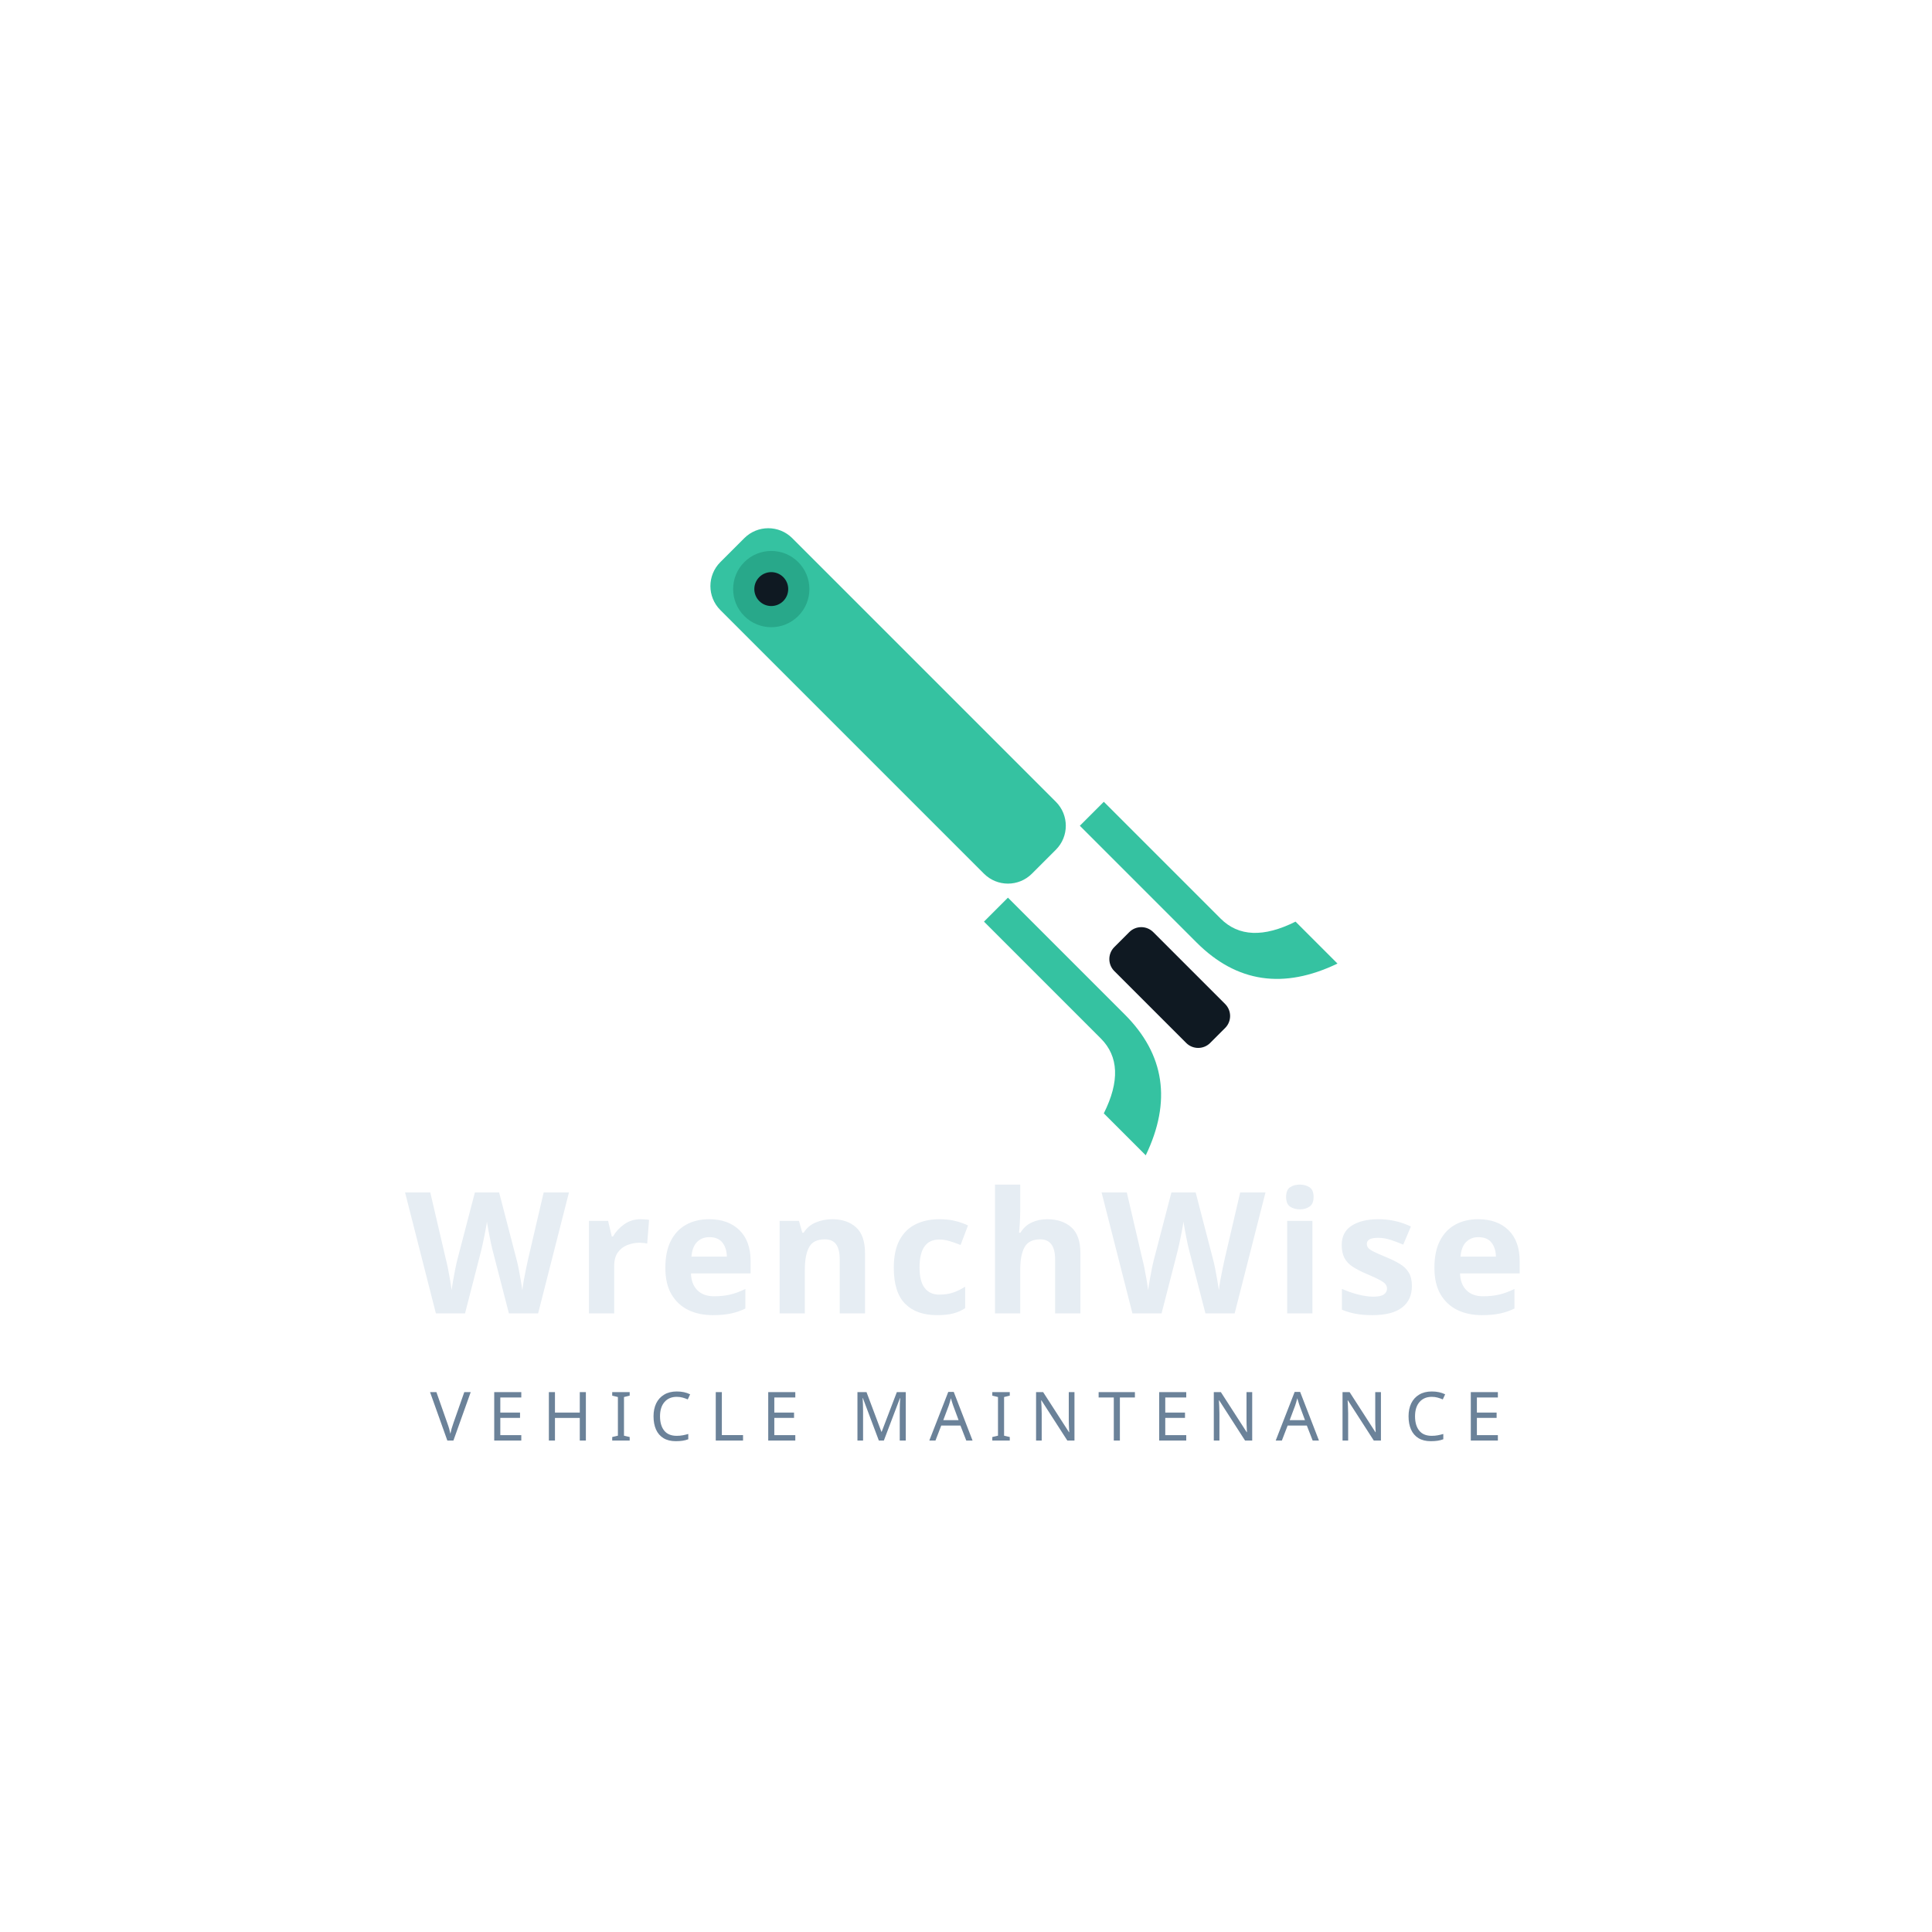
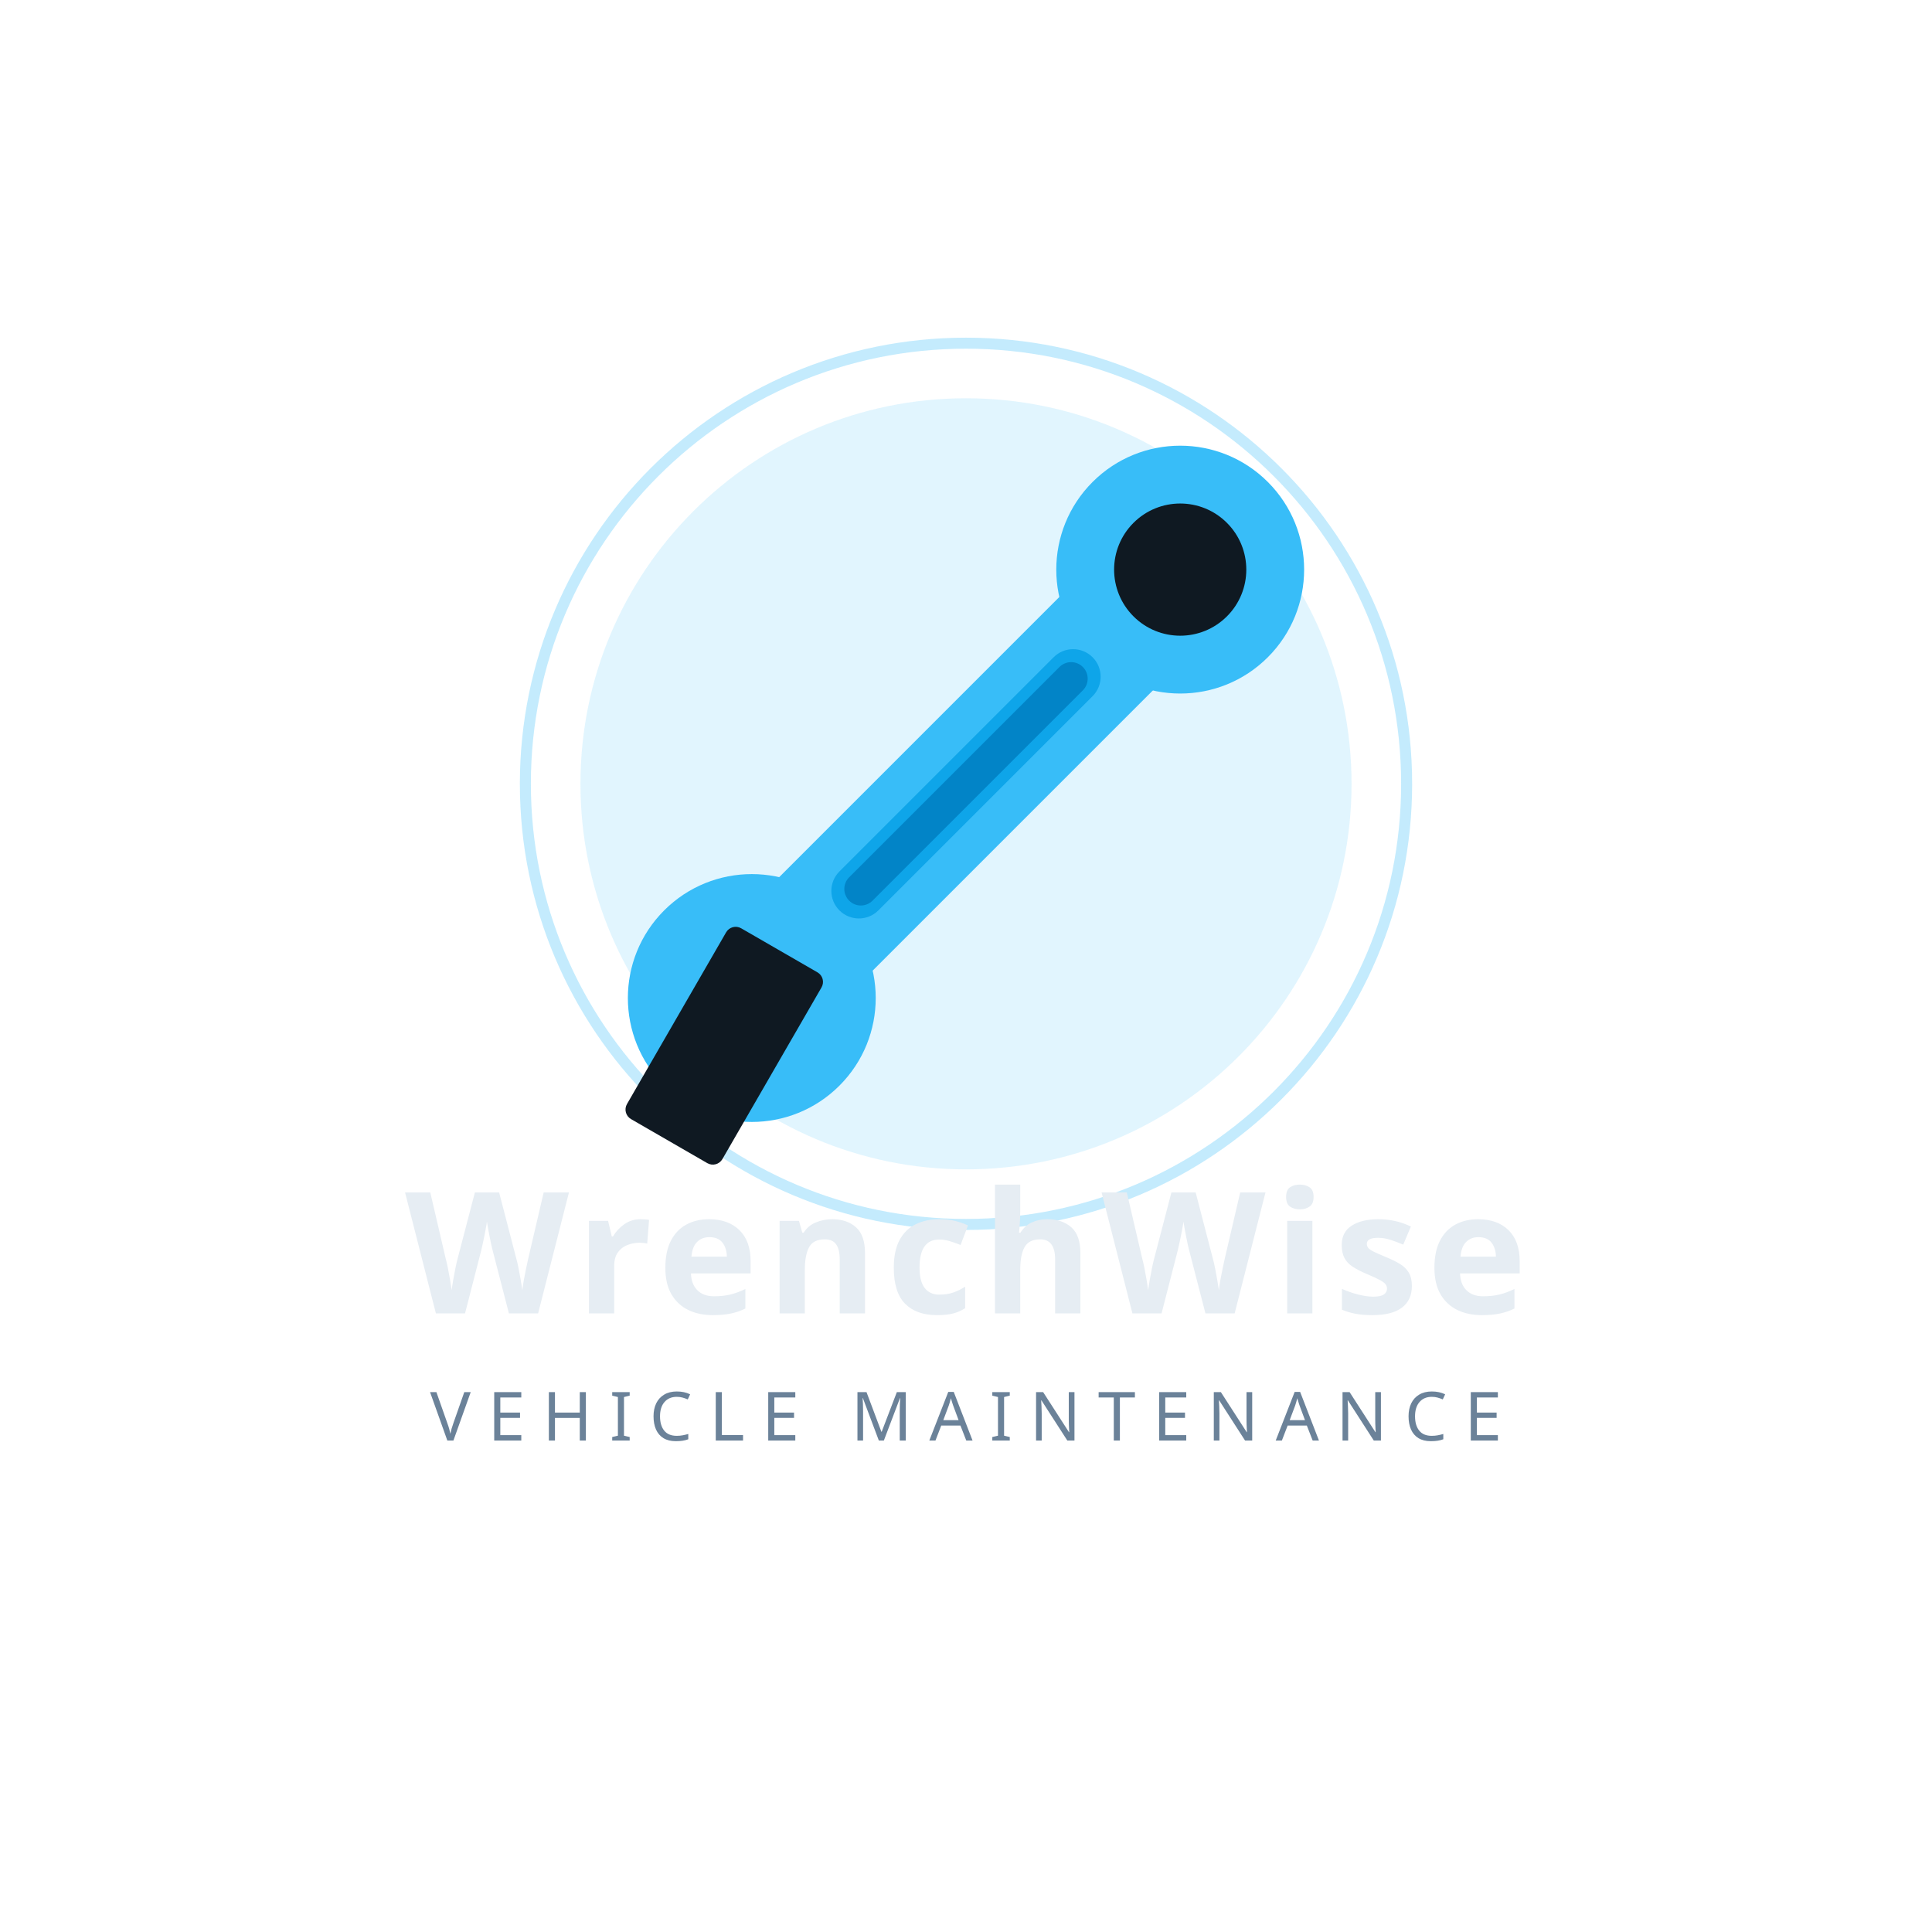
<svg xmlns="http://www.w3.org/2000/svg" width="456" height="456" viewBox="0 0 456 456">
  <g transform="translate(228,185)">
-     <g transform="rotate(-45)">
-       <rect x="-12" y="-78" width="24" height="104" rx="8" fill="#35c2a1" />
-       <path d="M-26,26 L-12,26 L-12,65 Q-12,85 -32,92 L-32,78 Q-20,74 -20,65 L-20,26 Z" fill="#35c2a1" />
-       <path d="M26,26 L12,26 L12,65 Q12,85 32,92 L32,78 Q20,74 20,65 L20,26 Z" fill="#35c2a1" />
-       <rect x="-6.5" y="52" width="13" height="32" rx="4" fill="#0f1922" />
-       <circle cx="0" cy="-65" r="9" fill="#28a88a" />
-       <circle cx="0" cy="-65" r="4" fill="#0f1922" />
+     <g transform="scale(0.65)">
+       <circle cx="0" cy="0" r="140" fill="#38BDF8" opacity="0.15" />
+       <circle cx="0" cy="0" r="160" fill="none" stroke="#38BDF8" stroke-width="4" opacity="0.3" />
+       <g transform="rotate(45)">
+         <circle cx="0" cy="-110" r="45" fill="#38BDF8" />
+         <circle cx="0" cy="-110" r="24" fill="#0f1922" />
+         <circle cx="0" cy="110" r="45" fill="#38BDF8" />
+         <rect x="-20" y="90" width="40" height="80" rx="4" fill="#0f1922" transform="rotate(-15 0 110)" />
+         <rect x="-24" y="-80" width="48" height="160" fill="#38BDF8" />
+         <rect x="-10" y="-65" width="20" height="130" rx="10" fill="#0EA5E9" />
+         <rect x="-6" y="-60" width="12" height="120" rx="6" fill="#0284C7" />
+       </g>
    </g>
  </g>
  <text x="228" y="310" text-anchor="middle" font-family="Segoe UI, Tahoma, sans-serif" font-weight="700" font-size="40" fill="#e6edf3" letter-spacing="2">
        WrenchWise
    </text>
  <text x="228" y="340" text-anchor="middle" font-family="Segoe UI, Tahoma, sans-serif" font-weight="400" font-size="16" fill="#6b8299" letter-spacing="4">
        VEHICLE MAINTENANCE
    </text>
</svg>
